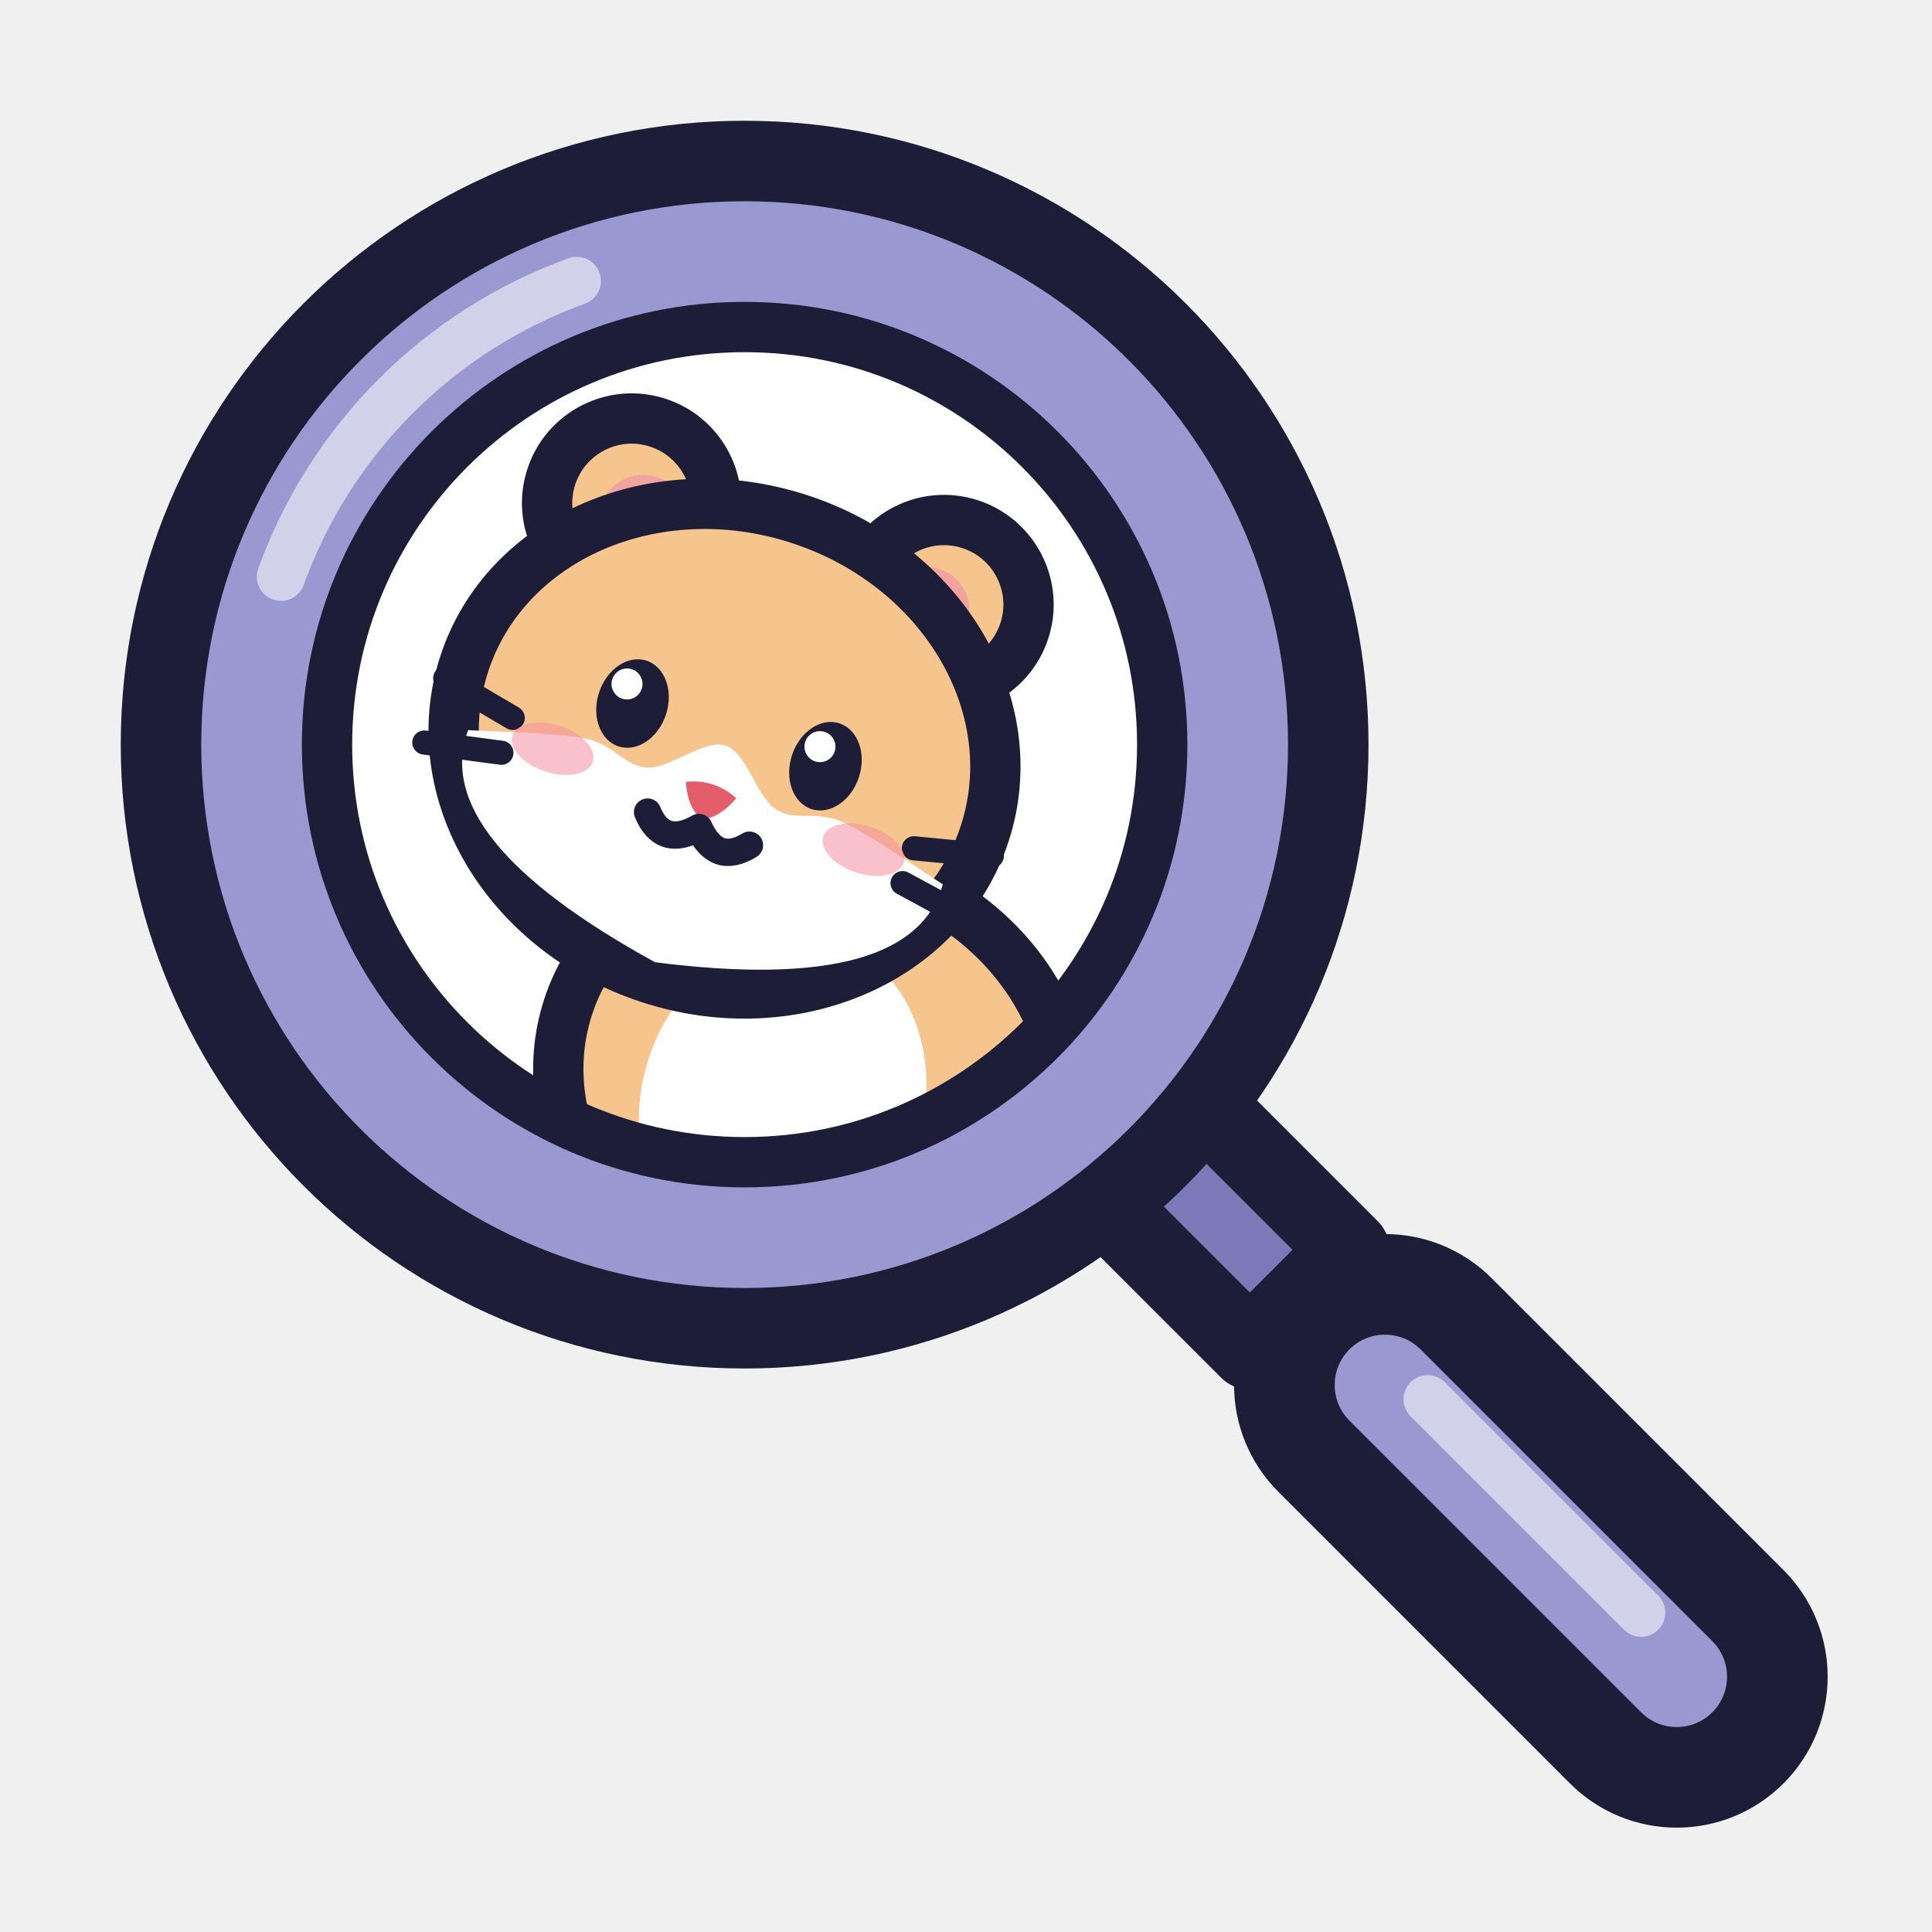
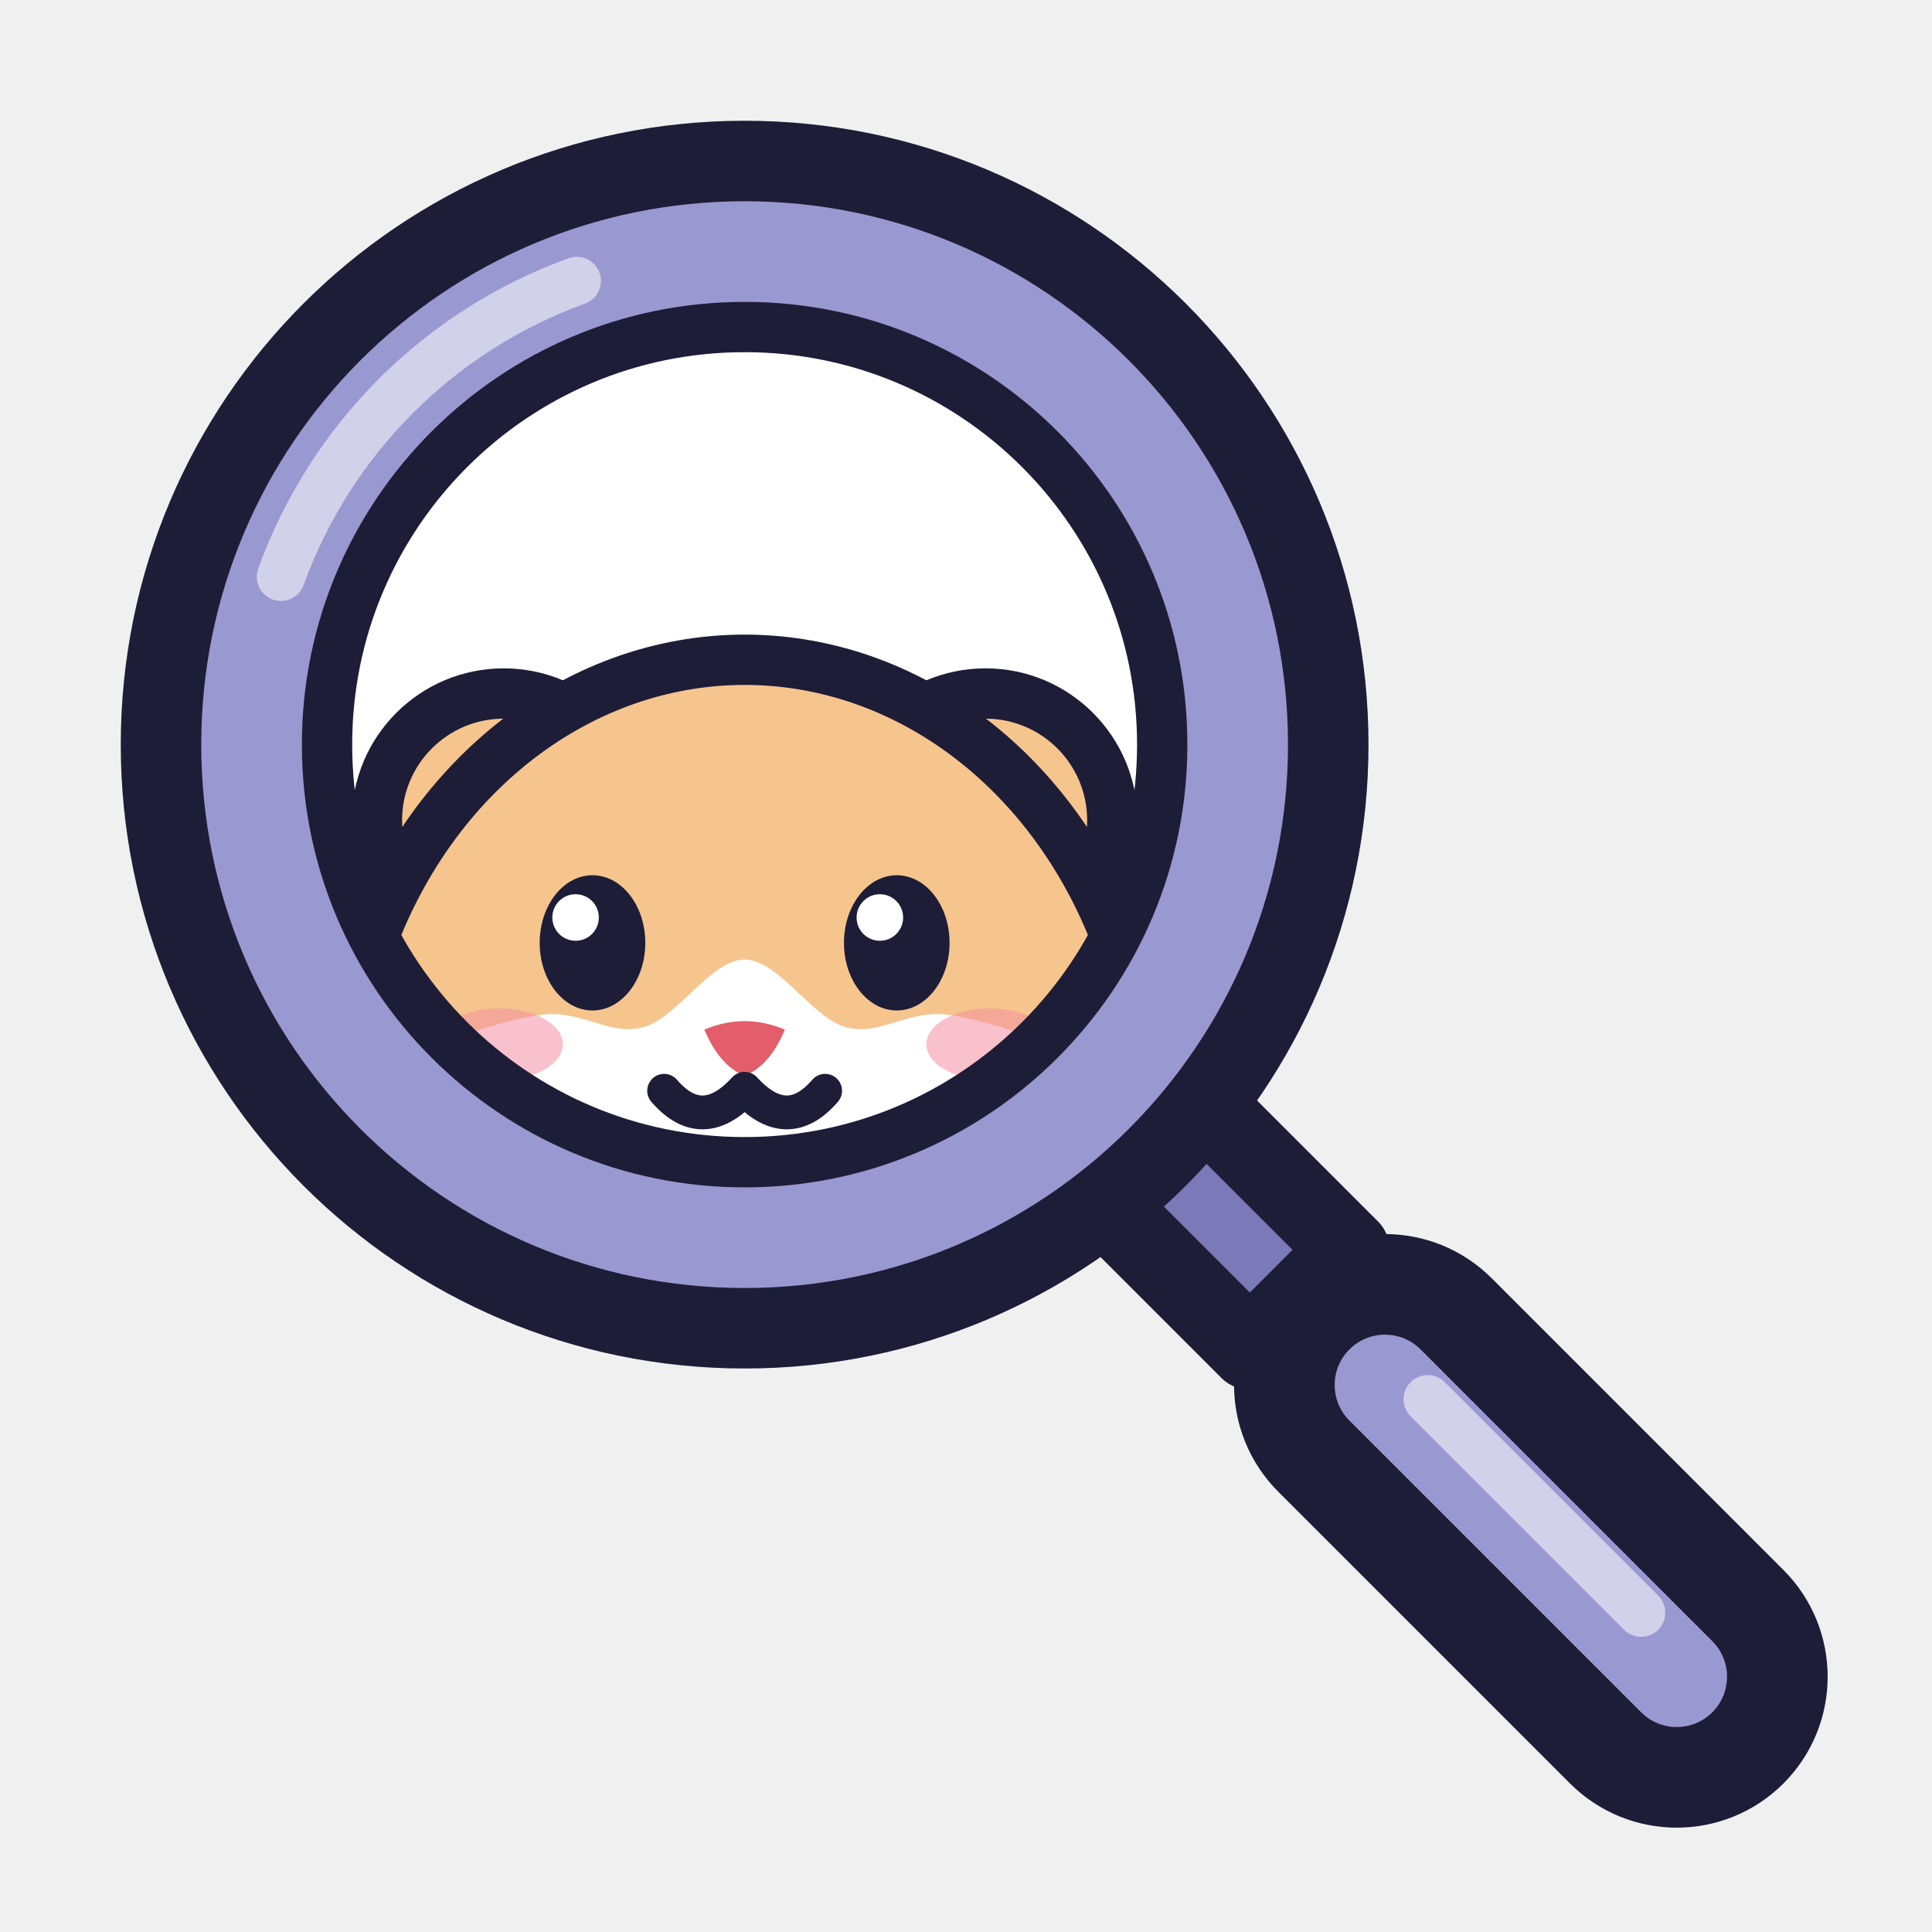
<svg xmlns="http://www.w3.org/2000/svg" width="48" height="48" viewBox="0 0 48 48">
  <g id="back">
    <circle id="glass" cx="18.5" cy="18.5" r="10.25" fill="#FFFFFF" />
  </g>
  <g id="hamster">
-     <ellipse id="hm_body" cx="20.2" cy="27" rx="6.4" ry="5.6" fill="#F6C58E" stroke="#1E1D38" stroke-width="1.25" transform="rotate(18 20.2 27)" />
-     <ellipse id="hm_belly" cx="19.6" cy="27.6" rx="3.5" ry="4.2" fill="#FFFFFF" transform="rotate(18 20.2 27)" />
-     <circle id="hm_ear0" cx="13.92" cy="13.51" r="2.1" fill="#F6C58E" stroke="#1E1D38" stroke-width="1.25" transform="rotate(18 18 18.6)" />
-     <circle id="hm_ear0_in" cx="14.305" cy="13.79" r="1.085" fill="#F2A3A0" transform="rotate(18 18 18.6)" />
-     <circle id="hm_ear1" cx="22.08" cy="13.51" r="2.1" fill="#F6C58E" stroke="#1E1D38" stroke-width="1.25" transform="rotate(18 18 18.6)" />
-     <circle id="hm_ear1_in" cx="21.695" cy="13.79" r="1.085" fill="#F2A3A0" transform="rotate(18 18 18.6)" />
-     <ellipse id="hm_head" cx="18" cy="18.6" rx="6.8" ry="6" fill="#F6C58E" stroke="#1E1D38" stroke-width="1.25" transform="rotate(18 18 18.6)" />
-     <path id="hm_muzzle" d="M11.8 20.13C12.28 20.01 13.89 19.51 14.64 19.43C15.39 19.35 15.76 19.79 16.32 19.64C16.88 19.49 17.44 18.52 18 18.52C18.56 18.52 19.12 19.49 19.68 19.64C20.24 19.79 20.61 19.35 21.36 19.43C22.11 19.51 23.72 20.01 24.2 20.13Q24.32 22.98 18 24.18Q11.68 22.98 11.8 20.13Z" fill="#FFFFFF" transform="rotate(18 18 18.6)" />
-     <ellipse id="hm_eye0" cx="15.48" cy="18.24" rx="0.875" ry="1.12" fill="#1E1D38" transform="rotate(18 18 18.6)" />
-     <circle id="hm_eye0_hl" cx="15.2" cy="17.82" r="0.385" fill="#FFFFFF" transform="rotate(18 18 18.6)" />
-     <ellipse id="hm_eye1" cx="20.52" cy="18.24" rx="0.875" ry="1.12" fill="#1E1D38" transform="rotate(18 18 18.6)" />
-     <circle id="hm_eye1_hl" cx="20.24" cy="17.82" r="0.385" fill="#FFFFFF" transform="rotate(18 18 18.6)" />
-     <path id="hm_nose" d="M17.34 19.68Q18 19.39 18.66 19.68Q18.42 20.27 18 20.45Q17.58 20.27 17.34 19.68Z" fill="#E35D6A" transform="rotate(18 18 18.6)" />
-     <path id="hm_mouth" d="M16.67 20.69Q17.3 21.43 18 20.66Q18.7 21.43 19.33 20.69" fill="none" stroke="#1E1D38" stroke-width="0.68" stroke-linecap="round" stroke-linejoin="round" transform="rotate(18 18 18.6)" />
-     <path id="hm_whisker_l0" d="M12.76 19.5L10.86 19.08" fill="none" stroke="#1E1D38" stroke-width="0.6" stroke-linecap="round" transform="rotate(18 18 18.6)" />
-     <path id="hm_whisker_r0" d="M23.24 19.5L25.14 19.08" fill="none" stroke="#1E1D38" stroke-width="0.6" stroke-linecap="round" transform="rotate(18 18 18.6)" />
-     <path id="hm_whisker_l1" d="M12.76 20.41L10.86 20.76" fill="none" stroke="#1E1D38" stroke-width="0.6" stroke-linecap="round" transform="rotate(18 18 18.6)" />
-     <path id="hm_whisker_r1" d="M23.24 20.41L25.14 20.76" fill="none" stroke="#1E1D38" stroke-width="0.6" stroke-linecap="round" transform="rotate(18 18 18.6)" />
-     <ellipse id="hm_blush0" cx="13.94" cy="19.92" rx="1.05" ry="0.595" fill="#F48FA0" fill-opacity="0.55" transform="rotate(18 18 18.6)" />
-     <ellipse id="hm_blush1" cx="22.06" cy="19.92" rx="1.05" ry="0.595" fill="#F48FA0" fill-opacity="0.55" transform="rotate(18 18 18.6)" />
+     <circle id="hf_ear0" cx="12.515" cy="20.38" r="3.15" fill="#F6C58E" stroke="#1E1D38" stroke-width="1.25" />
+     <circle id="hf_ear0_in" cx="13.093" cy="20.8" r="1.628" fill="#F2A3A0" />
+     <circle id="hf_ear1" cx="24.485" cy="20.38" r="3.15" fill="#F6C58E" stroke="#1E1D38" stroke-width="1.25" />
+     <circle id="hf_ear1_in" cx="23.907" cy="20.8" r="1.628" fill="#F2A3A0" />
+     <path id="hf_head" d="M8.48 29.2A10.08 11.55 0 1 1 28.52 29.2Z" fill="#F6C58E" stroke="#1E1D38" stroke-width="1.25" stroke-linejoin="round" />
+     <path id="hf_muzzle" d="M9.87 26.26C10.47 26.08 12.44 25.33 13.46 25.21C14.48 25.09 15.14 25.75 15.98 25.52C16.82 25.3 17.66 23.84 18.5 23.84C19.34 23.84 20.18 25.3 21.02 25.52C21.86 25.75 22.52 25.09 23.54 25.21C24.56 25.33 26.53 26.08 27.13 26.26L27.81 29.2L9.19 29.2Z" fill="#FFFFFF" />
+     <ellipse id="hf_eye0" cx="14.72" cy="23.425" rx="1.312" ry="1.68" fill="#1E1D38" />
+     <circle id="hf_eye0_hl" cx="14.3" cy="22.795" r="0.578" fill="#FFFFFF" />
+     <ellipse id="hf_eye1" cx="22.28" cy="23.425" rx="1.312" ry="1.68" fill="#1E1D38" />
+     <circle id="hf_eye1_hl" cx="21.86" cy="22.795" r="0.578" fill="#FFFFFF" />
+     <path id="hf_nose" d="M17.5 25.58Q18.5 25.16 19.5 25.58Q19.13 26.47 18.5 26.73Q17.87 26.47 17.5 25.58Z" fill="#E35D6A" />
+     <path id="hf_mouth" d="M16.5 27.1Q17.45 28.2 18.5 27.05Q19.55 28.2 20.5 27.1" fill="none" stroke="#1E1D38" stroke-width="0.84" stroke-linecap="round" stroke-linejoin="round" />
+     <ellipse id="hf_blush0" cx="12.41" cy="25.945" rx="1.575" ry="0.892" fill="#F48FA0" fill-opacity="0.55" />
+     <ellipse id="hf_blush1" cx="24.59" cy="25.945" rx="1.575" ry="0.892" fill="#F48FA0" fill-opacity="0.55" />
  </g>
  <g id="object">
    <path id="neck" d="M32.5 16.75H38.0V20.25H32.5Z" fill="#7B79B8" stroke="#1E1D38" stroke-width="2" stroke-linejoin="round" transform="rotate(45 18.5 18.5)" />
    <path id="grip" d="M41 16H51.25A2.5 2.5 0 0 1 51.25 21H41A2.5 2.5 0 0 1 41 16Z" fill="#9A98D0" stroke="#1E1D38" stroke-width="2.5" stroke-linejoin="round" transform="rotate(45 18.5 18.5)" />
    <circle id="ring_ink" cx="18.5" cy="18.5" r="12.625" fill="none" stroke="#1E1D38" stroke-width="5.75" />
    <circle id="ring" cx="18.5" cy="18.5" r="12.25" fill="none" stroke="#9A98D0" stroke-width="2.5" />
  </g>
  <g id="object_fx">
    <path id="ring_gloss" d="M6.98 14.33A12.25 12.25 0 0 1 14.33 6.98" fill="none" stroke="#FFFFFF" stroke-width="1.2" stroke-opacity="0.55" stroke-linecap="round" />
    <path id="grip_gloss" d="M42 18H49.5" fill="none" stroke="#FFFFFF" stroke-width="1.2" stroke-opacity="0.55" stroke-linecap="round" transform="rotate(45 18.5 18.5)" />
  </g>
</svg>
